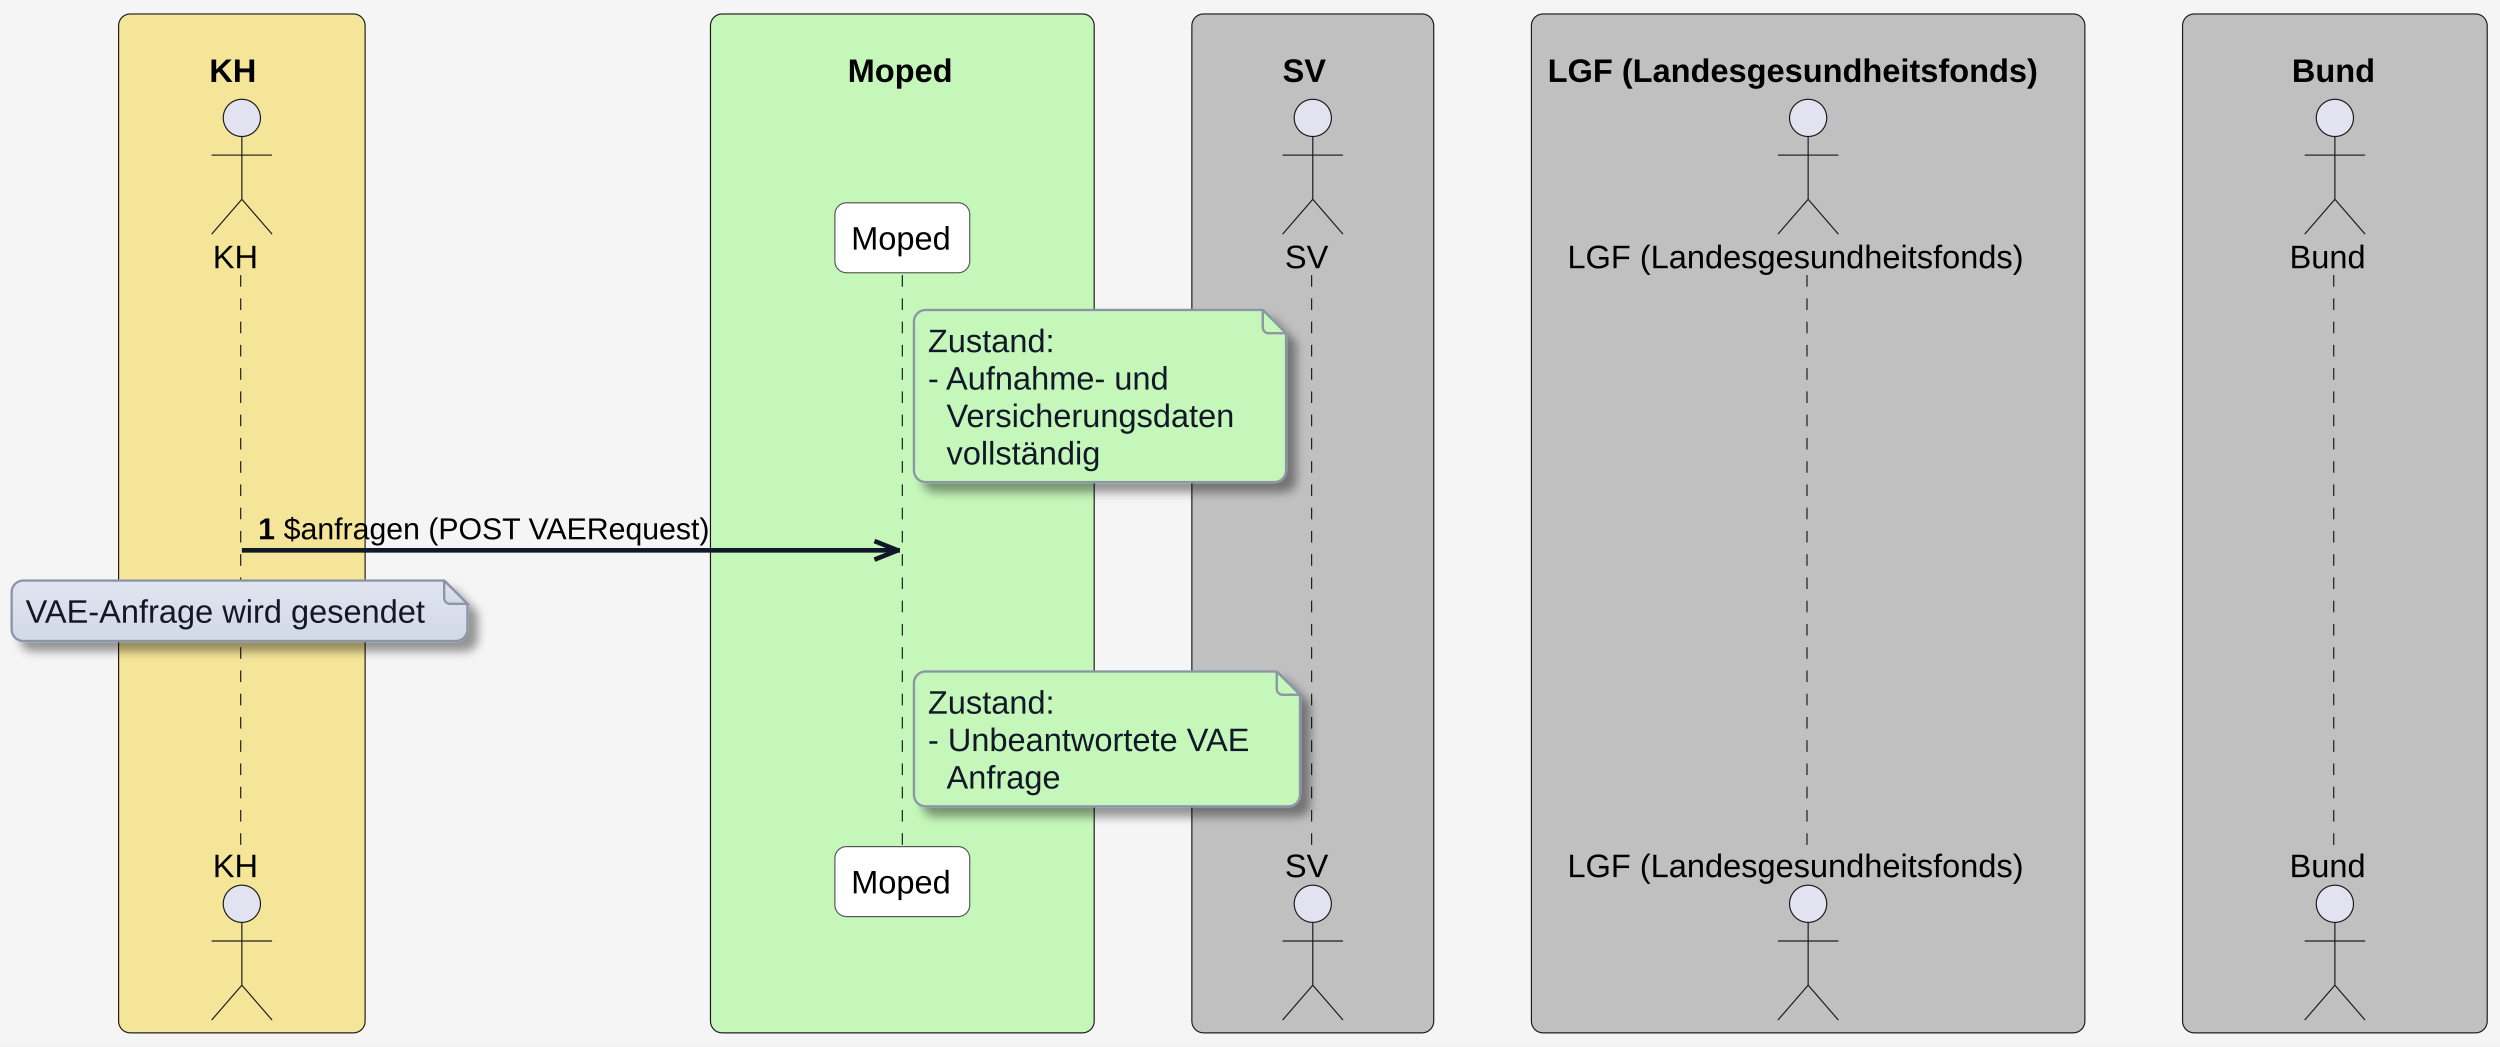
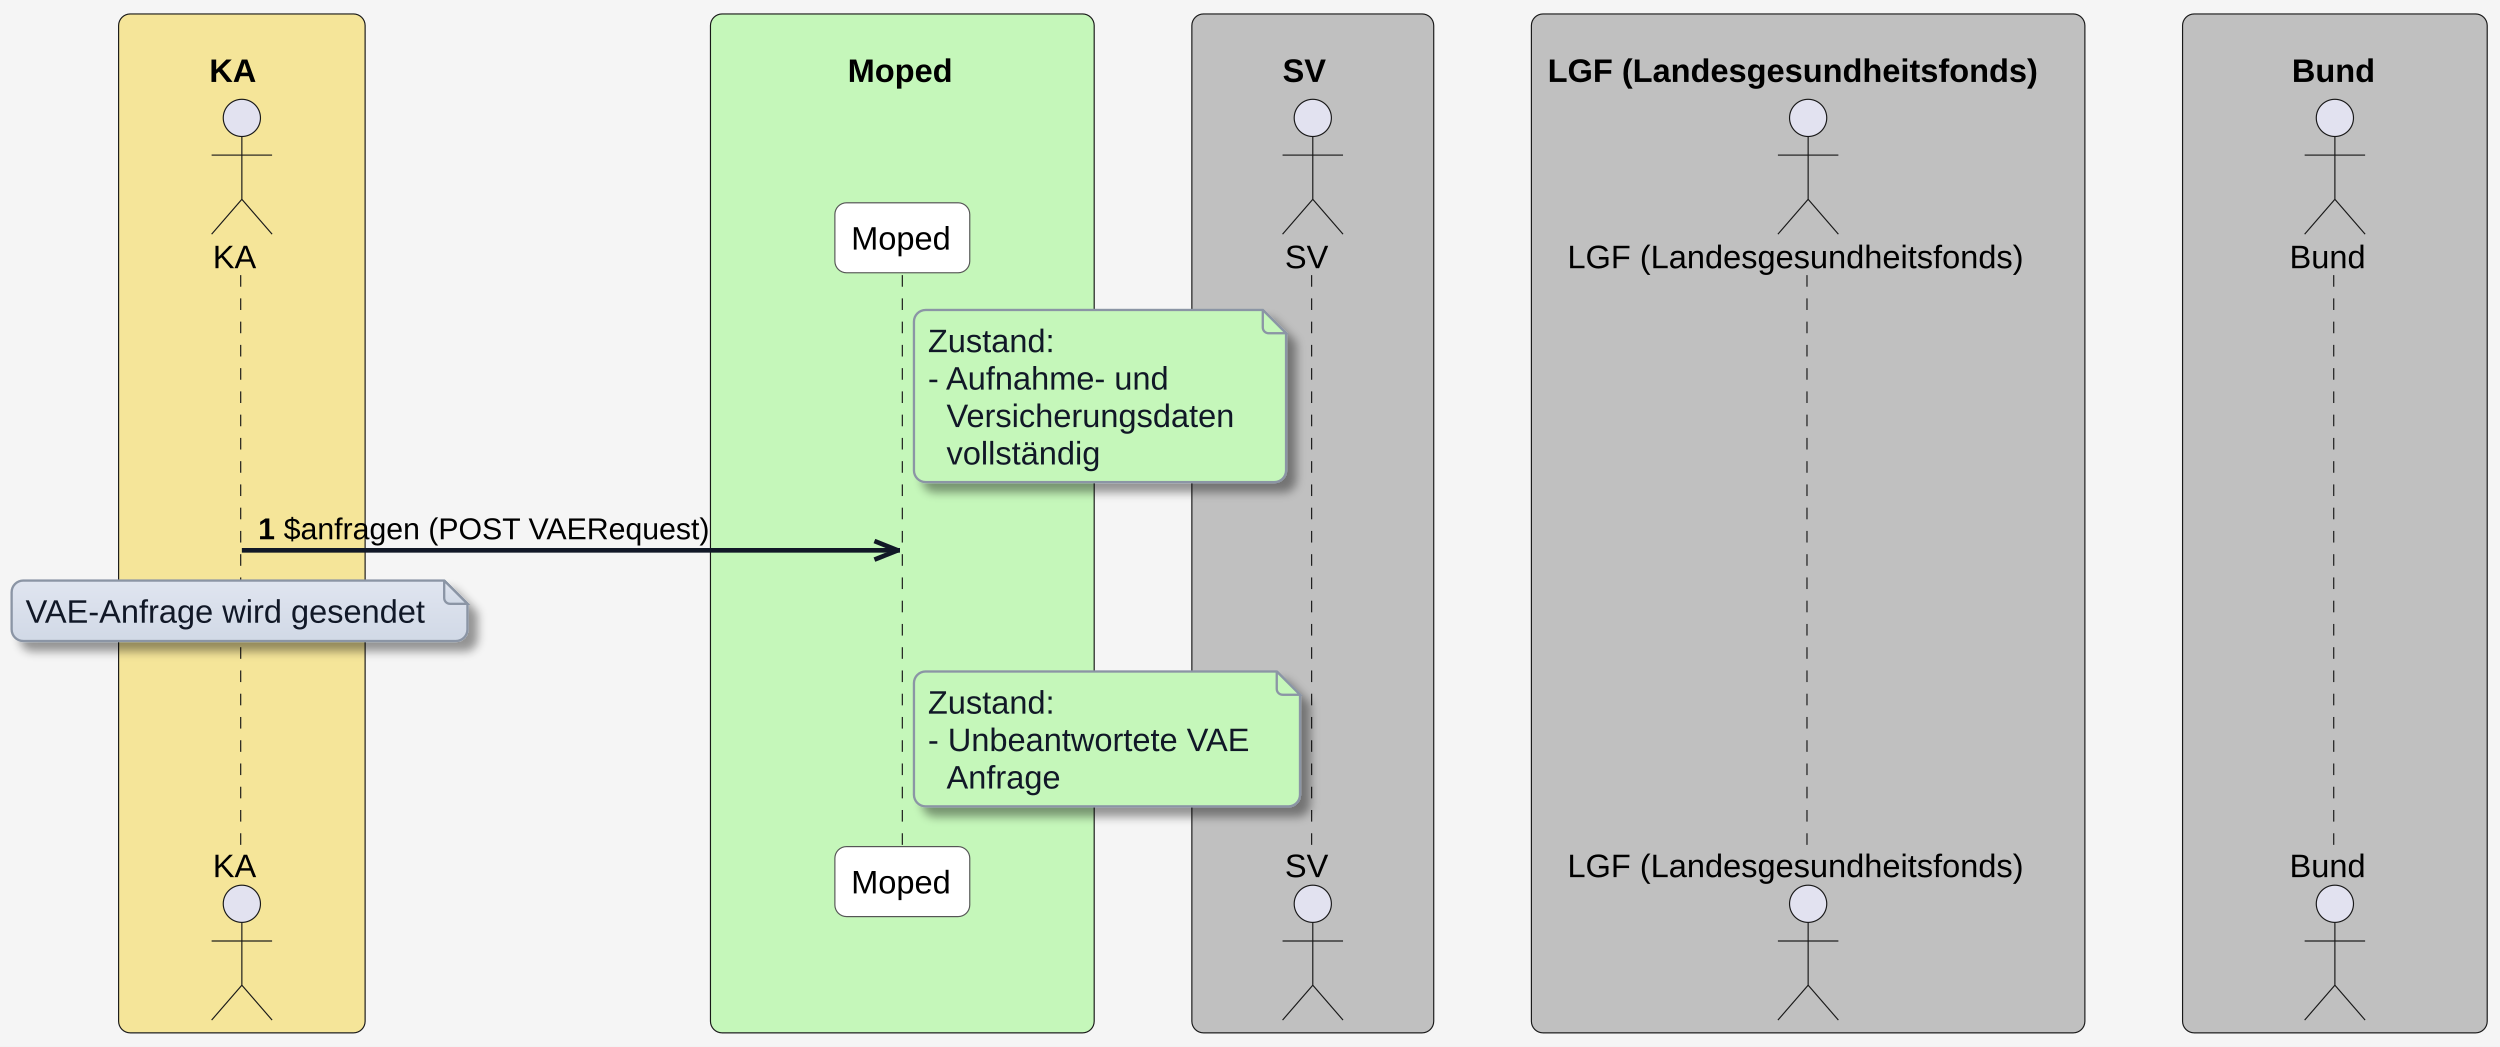
<svg xmlns="http://www.w3.org/2000/svg" contentStyleType="text/css" height="450px" preserveAspectRatio="none" style="width:1075px;height:450px;background:#F5F5F5;" version="1.1" viewBox="0 0 1075 450" width="1075px" zoomAndPan="magnify">
  <defs>
    <filter height="300%" id="fhkeei5egg4mk" width="300%" x="-1" y="-1">
      <feGaussianBlur result="blurOut" stdDeviation="2.0" />
      <feColorMatrix in="blurOut" result="blurOut2" type="matrix" values="0 0 0 0 0 0 0 0 0 0 0 0 0 0 0 0 0 0 .4 0" />
      <feOffset dx="4.0" dy="4.0" in="blurOut2" result="blurOut3" />
      <feBlend in="SourceGraphic" in2="blurOut3" mode="normal" />
    </filter>
    <linearGradient id="ghkeei5egg4mk0" x1="50%" x2="50%" y1="0%" y2="100%">
      <stop offset="0%" stop-color="#E0E5F0" />
      <stop offset="100%" stop-color="#D1D9E6" />
    </linearGradient>
  </defs>
  <g>
    <rect fill="#F5F5F5" height="450" style="stroke:none;stroke-width:1.0;" width="1075" x="0" y="0" />
    <rect fill="#F5E599" height="438.132" rx="5" ry="5" style="stroke:#181818;stroke-width:0.5;" width="106" x="51" y="6" />
    <text fill="#000000" font-family="Arial" font-size="14" font-weight="bold" lengthAdjust="spacing" textLength="4" x="54" y="19.132"> </text>
-     <text fill="#000000" font-family="Arial" font-size="14" font-weight="bold" lengthAdjust="spacing" textLength="20" x="90" y="35.23">KH</text>
+     <text fill="#000000" font-family="Arial" font-size="14" font-weight="bold" lengthAdjust="spacing" textLength="20" x="90" y="35.23">KA</text>
    <rect fill="#C5F7BA" height="438.132" rx="5" ry="5" style="stroke:#181818;stroke-width:0.5;" width="165" x="305.5" y="6" />
    <text fill="#000000" font-family="Arial" font-size="14" font-weight="bold" lengthAdjust="spacing" textLength="4" x="308.5" y="19.132"> </text>
    <text fill="#000000" font-family="Arial" font-size="14" font-weight="bold" lengthAdjust="spacing" textLength="47" x="364.5" y="35.23">Moped</text>
    <rect fill="#C0C0C0" height="438.132" rx="5" ry="5" style="stroke:#181818;stroke-width:0.5;" width="104" x="512.5" y="6" />
    <text fill="#000000" font-family="Arial" font-size="14" font-weight="bold" lengthAdjust="spacing" textLength="4" x="515.5" y="19.132"> </text>
    <text fill="#000000" font-family="Arial" font-size="14" font-weight="bold" lengthAdjust="spacing" textLength="18" x="551.5" y="35.23">SV</text>
    <rect fill="#C0C0C0" height="438.132" rx="5" ry="5" style="stroke:#181818;stroke-width:0.5;" width="238" x="658.5" y="6" />
    <text fill="#000000" font-family="Arial" font-size="14" font-weight="bold" lengthAdjust="spacing" textLength="4" x="661.5" y="19.132"> </text>
    <text fill="#000000" font-family="Arial" font-size="14" font-weight="bold" lengthAdjust="spacing" textLength="220" x="665.5" y="35.23">LGF (Landesgesundheitsfonds)</text>
    <rect fill="#C0C0C0" height="438.132" rx="5" ry="5" style="stroke:#181818;stroke-width:0.5;" width="131" x="938.5" y="6" />
    <text fill="#000000" font-family="Arial" font-size="14" font-weight="bold" lengthAdjust="spacing" textLength="4" x="941.5" y="19.132"> </text>
    <text fill="#000000" font-family="Arial" font-size="14" font-weight="bold" lengthAdjust="spacing" textLength="37" x="985.5" y="35.23">Bund</text>
    <line style="stroke:#181818;stroke-width:0.5;stroke-dasharray:5.0,5.0;" x1="103.5" x2="103.5" y1="118.296" y2="365.034" />
    <line style="stroke:#181818;stroke-width:0.5;stroke-dasharray:5.0,5.0;" x1="388" x2="388" y1="118.296" y2="365.034" />
    <line style="stroke:#181818;stroke-width:0.5;stroke-dasharray:5.0,5.0;" x1="564" x2="564" y1="118.296" y2="365.034" />
    <line style="stroke:#181818;stroke-width:0.5;stroke-dasharray:5.0,5.0;" x1="777" x2="777" y1="118.296" y2="365.034" />
    <line style="stroke:#181818;stroke-width:0.5;stroke-dasharray:5.0,5.0;" x1="1003.5" x2="1003.5" y1="118.296" y2="365.034" />
-     <text fill="#000000" font-family="Arial" font-size="14" lengthAdjust="spacing" textLength="19" x="91.5" y="115.329">KH</text>
+     <text fill="#000000" font-family="Arial" font-size="14" lengthAdjust="spacing" textLength="19" x="91.5" y="115.329">KA</text>
    <ellipse cx="104" cy="50.697" fill="#E2E2F0" rx="8" ry="8" style="stroke:#181818;stroke-width:0.5;" />
    <path d="M104,58.697 L104,85.697 M91,66.697 L117,66.697 M104,85.697 L91,100.697 M104,85.697 L117,100.697 " fill="none" style="stroke:#181818;stroke-width:0.5;" />
-     <text fill="#000000" font-family="Arial" font-size="14" lengthAdjust="spacing" textLength="19" x="91.5" y="377.166">KH</text>
+     <text fill="#000000" font-family="Arial" font-size="14" lengthAdjust="spacing" textLength="19" x="91.5" y="377.166">KA</text>
    <ellipse cx="104" cy="388.632" fill="#E2E2F0" rx="8" ry="8" style="stroke:#181818;stroke-width:0.5;" />
    <path d="M104,396.632 L104,423.632 M91,404.632 L117,404.632 M104,423.632 L91,438.632 M104,423.632 L117,438.632 " fill="none" style="stroke:#181818;stroke-width:0.5;" />
    <rect fill="#FFFFFF" height="30.099" rx="5" ry="5" style="stroke:#555555;stroke-width:0.5;" width="58" x="359" y="87.197" />
    <text fill="#000000" font-family="Arial" font-size="14" lengthAdjust="spacing" textLength="44" x="366" y="107.329">Moped</text>
    <rect fill="#FFFFFF" height="30.099" rx="5" ry="5" style="stroke:#555555;stroke-width:0.5;" width="58" x="359" y="364.034" />
    <text fill="#000000" font-family="Arial" font-size="14" lengthAdjust="spacing" textLength="44" x="366" y="384.166">Moped</text>
    <text fill="#000000" font-family="Arial" font-size="14" lengthAdjust="spacing" textLength="18" x="552.5" y="115.329">SV</text>
    <ellipse cx="564.5" cy="50.697" fill="#E2E2F0" rx="8" ry="8" style="stroke:#181818;stroke-width:0.5;" />
    <path d="M564.5,58.697 L564.5,85.697 M551.5,66.697 L577.5,66.697 M564.5,85.697 L551.5,100.697 M564.5,85.697 L577.5,100.697 " fill="none" style="stroke:#181818;stroke-width:0.5;" />
    <text fill="#000000" font-family="Arial" font-size="14" lengthAdjust="spacing" textLength="18" x="552.5" y="377.166">SV</text>
    <ellipse cx="564.5" cy="388.632" fill="#E2E2F0" rx="8" ry="8" style="stroke:#181818;stroke-width:0.5;" />
    <path d="M564.5,396.632 L564.5,423.632 M551.5,404.632 L577.5,404.632 M564.5,423.632 L551.5,438.632 M564.5,423.632 L577.5,438.632 " fill="none" style="stroke:#181818;stroke-width:0.5;" />
    <text fill="#000000" font-family="Arial" font-size="14" lengthAdjust="spacing" textLength="201" x="674" y="115.329">LGF (Landesgesundheitsfonds)</text>
    <ellipse cx="777.5" cy="50.697" fill="#E2E2F0" rx="8" ry="8" style="stroke:#181818;stroke-width:0.5;" />
    <path d="M777.5,58.697 L777.5,85.697 M764.5,66.697 L790.5,66.697 M777.5,85.697 L764.5,100.697 M777.5,85.697 L790.5,100.697 " fill="none" style="stroke:#181818;stroke-width:0.5;" />
    <text fill="#000000" font-family="Arial" font-size="14" lengthAdjust="spacing" textLength="201" x="674" y="377.166">LGF (Landesgesundheitsfonds)</text>
    <ellipse cx="777.5" cy="388.632" fill="#E2E2F0" rx="8" ry="8" style="stroke:#181818;stroke-width:0.5;" />
    <path d="M777.5,396.632 L777.5,423.632 M764.5,404.632 L790.5,404.632 M777.5,423.632 L764.5,438.632 M777.5,423.632 L790.5,438.632 " fill="none" style="stroke:#181818;stroke-width:0.5;" />
    <text fill="#000000" font-family="Arial" font-size="14" lengthAdjust="spacing" textLength="33" x="984.5" y="115.329">Bund</text>
    <ellipse cx="1004" cy="50.697" fill="#E2E2F0" rx="8" ry="8" style="stroke:#181818;stroke-width:0.5;" />
    <path d="M1004,58.697 L1004,85.697 M991,66.697 L1017,66.697 M1004,85.697 L991,100.697 M1004,85.697 L1017,100.697 " fill="none" style="stroke:#181818;stroke-width:0.5;" />
    <text fill="#000000" font-family="Arial" font-size="14" lengthAdjust="spacing" textLength="33" x="984.5" y="377.166">Bund</text>
    <ellipse cx="1004" cy="388.632" fill="#E2E2F0" rx="8" ry="8" style="stroke:#181818;stroke-width:0.5;" />
    <path d="M1004,396.632 L1004,423.632 M991,404.632 L1017,404.632 M1004,423.632 L991,438.632 M1004,423.632 L1017,438.632 " fill="none" style="stroke:#181818;stroke-width:0.5;" />
    <path d="M393,138.296 L393,202.296 A5,5 0 0 0 398,207.296 L548,207.296 A5,5 0 0 0 553,202.296 L553,143.296 L543,133.296 L398,133.296 A5,5 0 0 0 393,138.296 " fill="#C5F7BA" filter="url(#fhkeei5egg4mk)" style="stroke:#8B95A5;stroke-width:1.0;" />
    <path d="M543,133.296 L543,140.796 A2.5,2.5 0 0 0 545.5,143.296 L553,143.296 L543,133.296 " fill="#C5F7BA" style="stroke:#8B95A5;stroke-width:1.0;" />
    <text fill="#111827" font-family="Arial" font-size="14" lengthAdjust="spacing" textLength="56" x="399" y="151.428">Zustand:</text>
    <text fill="#111827" font-family="Arial" font-size="14" lengthAdjust="spacing" textLength="107" x="399" y="167.526">- Aufnahme- und</text>
    <text fill="#111827" font-family="Arial" font-size="14" lengthAdjust="spacing" textLength="127" x="407" y="183.625">Versicherungsdaten</text>
    <text fill="#111827" font-family="Arial" font-size="14" lengthAdjust="spacing" textLength="67" x="407" y="199.724">vollständig</text>
    <line style="stroke:#111827;stroke-width:2.0;" x1="386" x2="376" y1="236.639" y2="232.639" />
    <line style="stroke:#111827;stroke-width:2.0;" x1="386" x2="376" y1="236.639" y2="240.639" />
    <line style="stroke:#111827;stroke-width:2.0;" x1="104" x2="387" y1="236.639" y2="236.639" />
    <text fill="#000000" font-family="Arial" font-size="13" font-weight="bold" lengthAdjust="spacing" textLength="7" x="111" y="231.884">1</text>
    <text fill="#000000" font-family="Arial" font-size="13" lengthAdjust="spacing" textLength="184" x="122" y="231.884">$anfragen (POST VAERequest)</text>
    <path d="M5,254.639 L5,270.639 A5,5 0 0 0 10,275.639 L196,275.639 A5,5 0 0 0 201,270.639 L201,259.639 L191,249.639 L10,249.639 A5,5 0 0 0 5,254.639 " fill="url(#ghkeei5egg4mk0)" filter="url(#fhkeei5egg4mk)" style="stroke:#8B95A5;stroke-width:1.0;" />
    <path d="M191,249.639 L191,257.139 A2.5,2.5 0 0 0 193.5,259.639 L201,259.639 L191,249.639 " fill="url(#ghkeei5egg4mk0)" style="stroke:#8B95A5;stroke-width:1.0;" />
    <text fill="#111827" font-family="Arial" font-size="14" lengthAdjust="spacing" textLength="175" x="11" y="267.771">VAE-Anfrage wird gesendet</text>
    <path d="M393,293.738 L393,341.738 A5,5 0 0 0 398,346.738 L554,346.738 A5,5 0 0 0 559,341.738 L559,298.738 L549,288.738 L398,288.738 A5,5 0 0 0 393,293.738 " fill="#C5F7BA" filter="url(#fhkeei5egg4mk)" style="stroke:#8B95A5;stroke-width:1.0;" />
    <path d="M549,288.738 L549,296.238 A2.5,2.5 0 0 0 551.5,298.738 L559,298.738 L549,288.738 " fill="#C5F7BA" style="stroke:#8B95A5;stroke-width:1.0;" />
    <text fill="#111827" font-family="Arial" font-size="14" lengthAdjust="spacing" textLength="56" x="399" y="306.87">Zustand:</text>
    <text fill="#111827" font-family="Arial" font-size="14" lengthAdjust="spacing" textLength="141" x="399" y="322.968">- Unbeantwortete VAE</text>
    <text fill="#111827" font-family="Arial" font-size="14" lengthAdjust="spacing" textLength="50" x="407" y="339.067">Anfrage</text>
  </g>
</svg>
